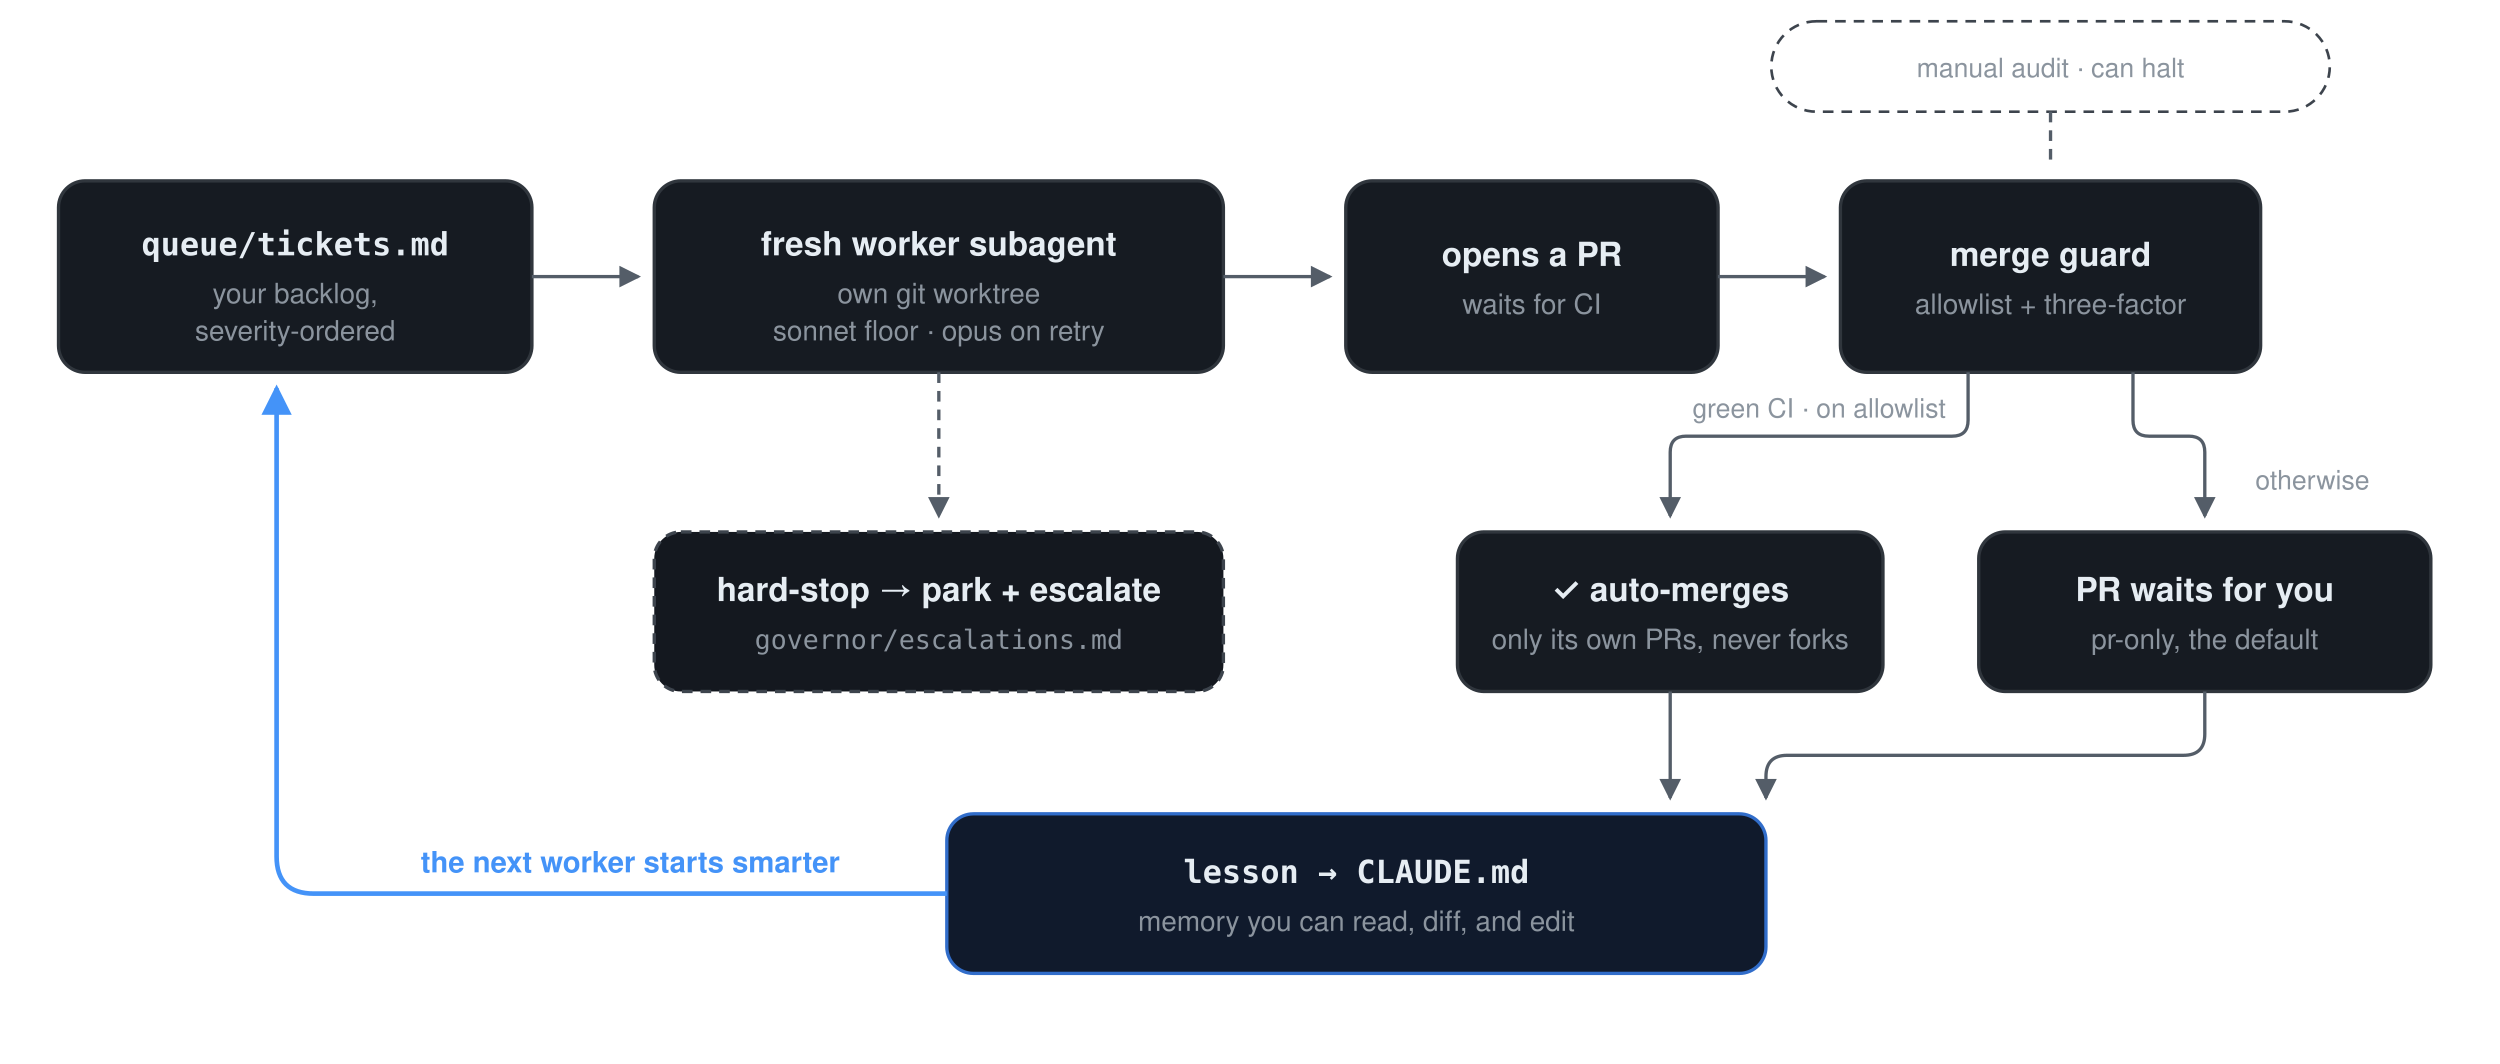
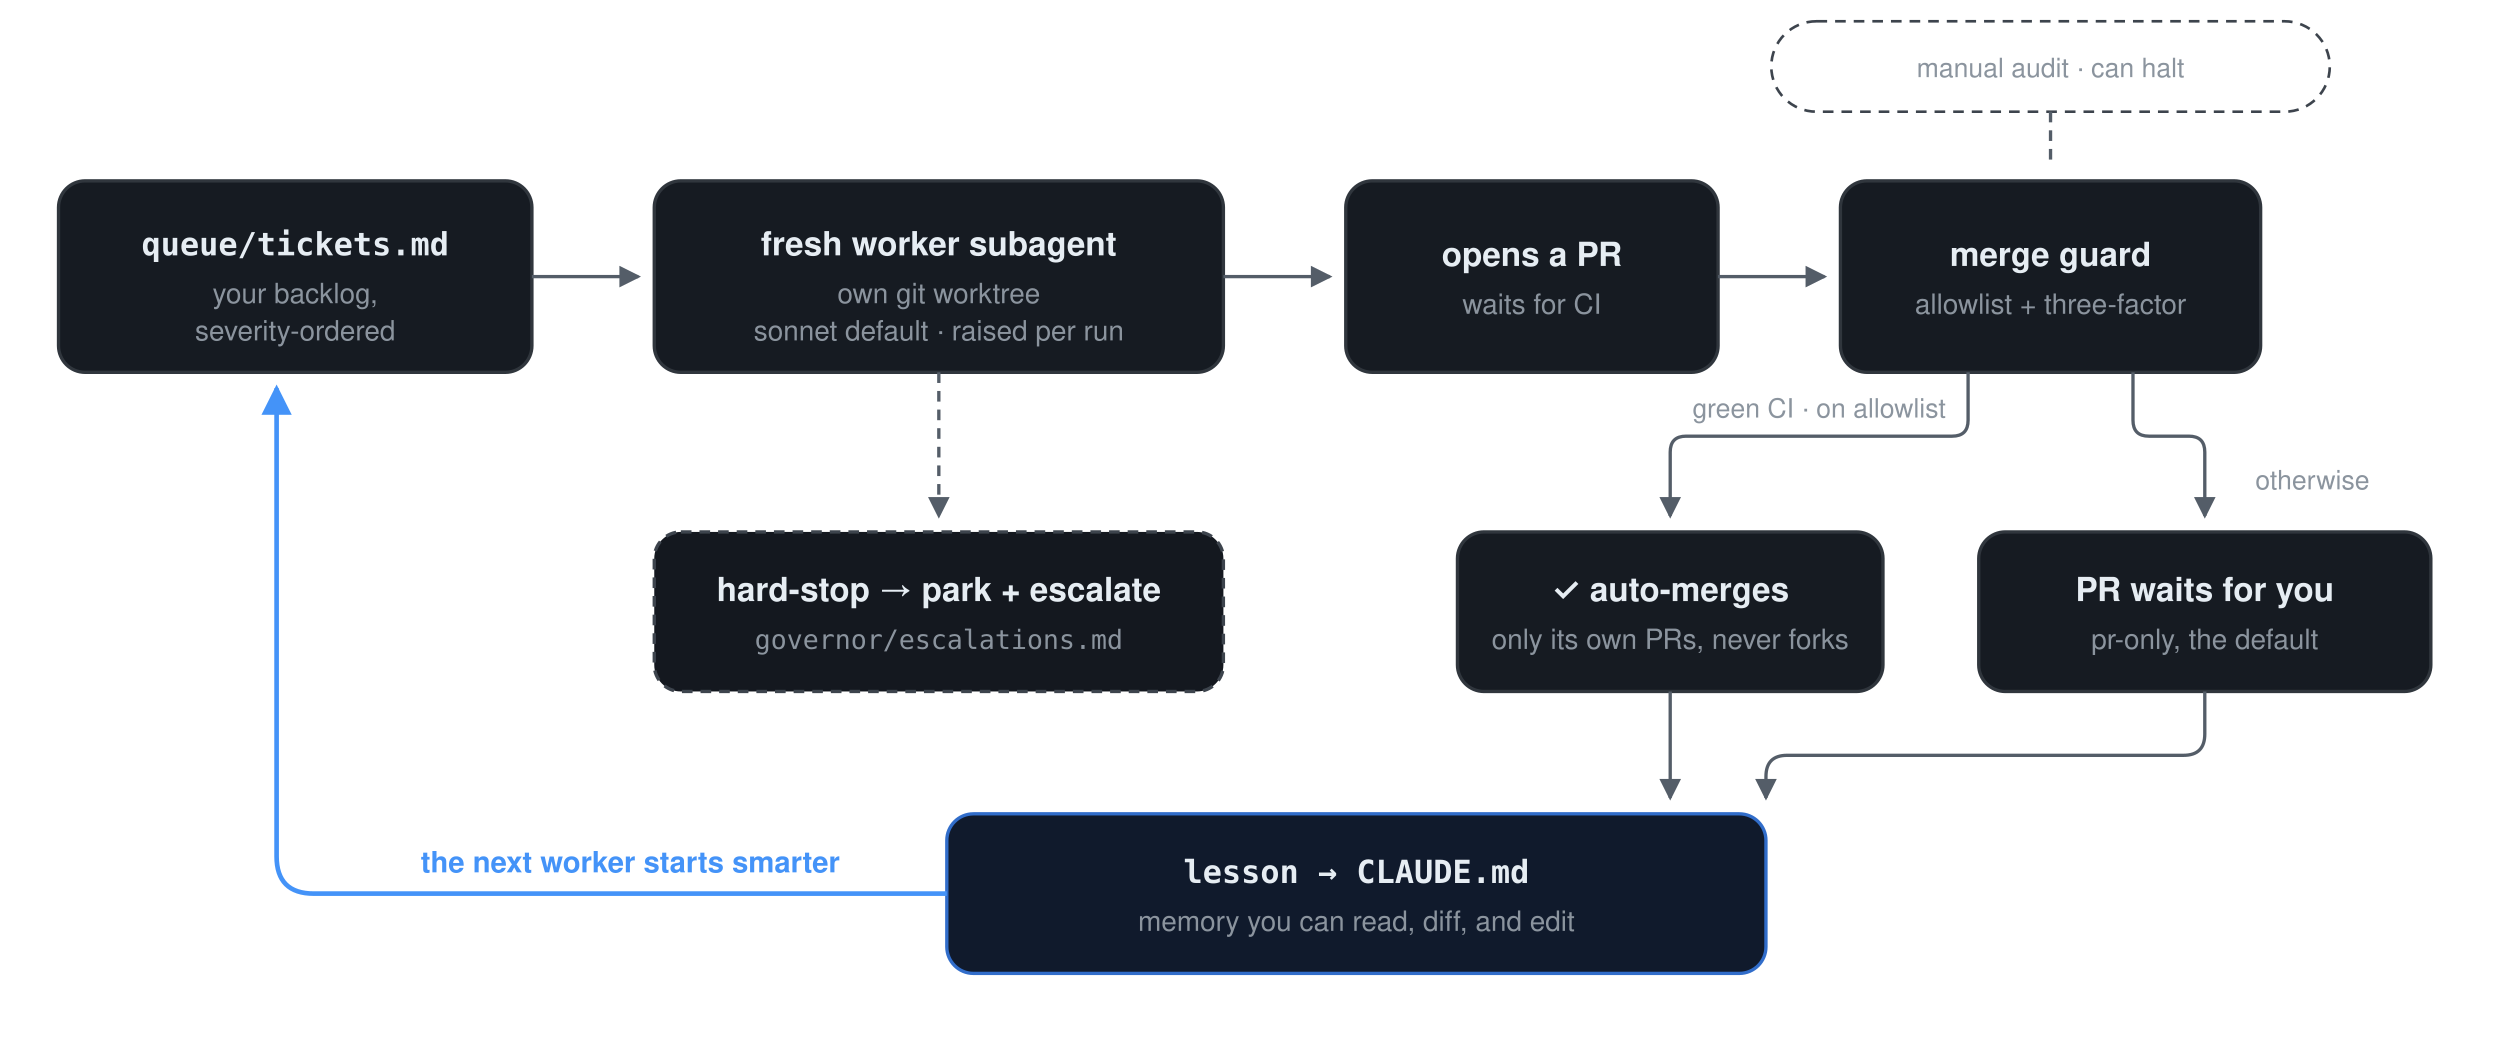
<svg xmlns="http://www.w3.org/2000/svg" viewBox="0 0 940 400" width="940" height="400" role="img" aria-label="The shiploop governor loop">
  <style>
    .title { font: 600 12.5px ui-sans-serif, -apple-system, "Segoe UI", Helvetica, Arial, sans-serif; fill: #e6edf3; }
    .sub   { font: 400 10.5px ui-sans-serif, -apple-system, "Segoe UI", Helvetica, Arial, sans-serif; fill: #8b949e; }
    .lbl   { font: 400 10px ui-sans-serif, -apple-system, "Segoe UI", Helvetica, Arial, sans-serif; fill: #8b949e; }
    .mono  { font: 600 12px ui-monospace, SFMono-Regular, Menlo, Consolas, monospace; fill: #e6edf3; }
    .monosub { font: 400 10px ui-monospace, SFMono-Regular, Menlo, Consolas, monospace; fill: #8b949e; }
    .box   { fill: #161b22; stroke: #30363d; stroke-width: 1.25; }
    .ghost { fill: none; stroke: #3d444d; stroke-width: 1; stroke-dasharray: 4 3; }
    .halt  { fill: #14181f; stroke: #3d444d; stroke-width: 1.25; stroke-dasharray: 4 3; }
    .acc   { fill: #101a2c; stroke: #316dca; stroke-width: 1.25; }
    .edge  { fill: none; stroke: #545d68; stroke-width: 1.25; }
    .dash  { fill: none; stroke: #545d68; stroke-width: 1.25; stroke-dasharray: 4 3; }
    .loop  { fill: none; stroke: #4493f8; stroke-width: 1.75; }
    .looplbl { font: 600 11px ui-sans-serif, -apple-system, "Segoe UI", Helvetica, Arial, sans-serif; fill: #4493f8; }
  </style>
  <defs>
    <marker id="a" viewBox="0 0 8 8" refX="7" refY="4" markerWidth="6.5" markerHeight="6.5" orient="auto-start-reverse">
      <path d="M0 0 L8 4 L0 8 Z" fill="#545d68" />
    </marker>
    <marker id="b" viewBox="0 0 8 8" refX="7" refY="4" markerWidth="6.5" markerHeight="6.5" orient="auto-start-reverse">
      <path d="M0 0 L8 4 L0 8 Z" fill="#4493f8" />
    </marker>
  </defs>
  <rect class="ghost" x="666" y="8" width="210" height="34" rx="17" />
  <text class="lbl" x="771" y="29" text-anchor="middle">manual audit · can halt</text>
  <path class="dash" d="M771 42 V62" />
  <rect class="box" x="22" y="68" width="178" height="72" rx="10" />
  <text class="mono" x="111" y="96" text-anchor="middle">queue/tickets.md</text>
  <text class="sub" x="111" y="114" text-anchor="middle">your backlog,</text>
  <text class="sub" x="111" y="128" text-anchor="middle">severity-ordered</text>
  <rect class="box" x="246" y="68" width="214" height="72" rx="10" />
  <text class="title" x="353" y="96" text-anchor="middle">fresh worker subagent</text>
  <text class="sub" x="353" y="114" text-anchor="middle">own git worktree</text>
-   <text class="sub" x="353" y="128" text-anchor="middle">sonnet floor · opus on retry</text>
+   <text class="sub" x="353" y="128" text-anchor="middle">sonnet default · raised per run</text>
  <rect class="box" x="506" y="68" width="140" height="72" rx="10" />
  <text class="title" x="576" y="100" text-anchor="middle">opens a PR</text>
  <text class="sub" x="576" y="118" text-anchor="middle">waits for CI</text>
  <rect class="box" x="692" y="68" width="158" height="72" rx="10" />
  <text class="title" x="771" y="100" text-anchor="middle">merge guard</text>
  <text class="sub" x="771" y="118" text-anchor="middle">allowlist + three-factor</text>
  <path class="edge" d="M200 104 H240" marker-end="url(#a)" />
  <path class="edge" d="M460 104 H500" marker-end="url(#a)" />
  <path class="edge" d="M646 104 H686" marker-end="url(#a)" />
  <path class="edge" d="M740 140 V158 Q740 164 734 164 H634 Q628 164 628 170 V194" marker-end="url(#a)" />
  <text class="lbl" x="684" y="157" text-anchor="middle">green CI · on allowlist</text>
  <path class="edge" d="M802 140 V158 Q802 164 808 164 H823 Q829 164 829 170 V194" marker-end="url(#a)" />
  <text class="lbl" x="848" y="184" text-anchor="start">otherwise</text>
  <rect class="box" x="548" y="200" width="160" height="60" rx="10" />
  <text class="title" x="628" y="226" text-anchor="middle">✓ auto-merges</text>
  <text class="sub" x="628" y="244" text-anchor="middle">only its own PRs, never forks</text>
  <rect class="box" x="744" y="200" width="170" height="60" rx="10" />
  <text class="title" x="829" y="226" text-anchor="middle">PR waits for you</text>
  <text class="sub" x="829" y="244" text-anchor="middle">pr-only, the default</text>
  <path class="dash" d="M353 140 V194" marker-end="url(#a)" />
  <rect class="halt" x="246" y="200" width="214" height="60" rx="10" />
  <text class="title" x="353" y="226" text-anchor="middle">hard-stop → park + escalate</text>
  <text class="monosub" x="353" y="244" text-anchor="middle">governor/escalations.md</text>
  <path class="edge" d="M628 260 V300" marker-end="url(#a)" />
  <path class="edge" d="M829 260 V276 Q829 284 821 284 H672 Q664 284 664 292 V300" marker-end="url(#a)" />
  <rect class="acc" x="356" y="306" width="308" height="60" rx="10" />
  <text class="mono" x="510" y="332" text-anchor="middle">lesson → CLAUDE.md</text>
  <text class="sub" x="510" y="350" text-anchor="middle">memory you can read, diff, and edit</text>
  <path class="loop" d="M356 336 H118 Q104 336 104 322 V146" marker-end="url(#b)" />
  <text class="looplbl" x="237" y="328" text-anchor="middle">the next worker starts smarter</text>
</svg>
